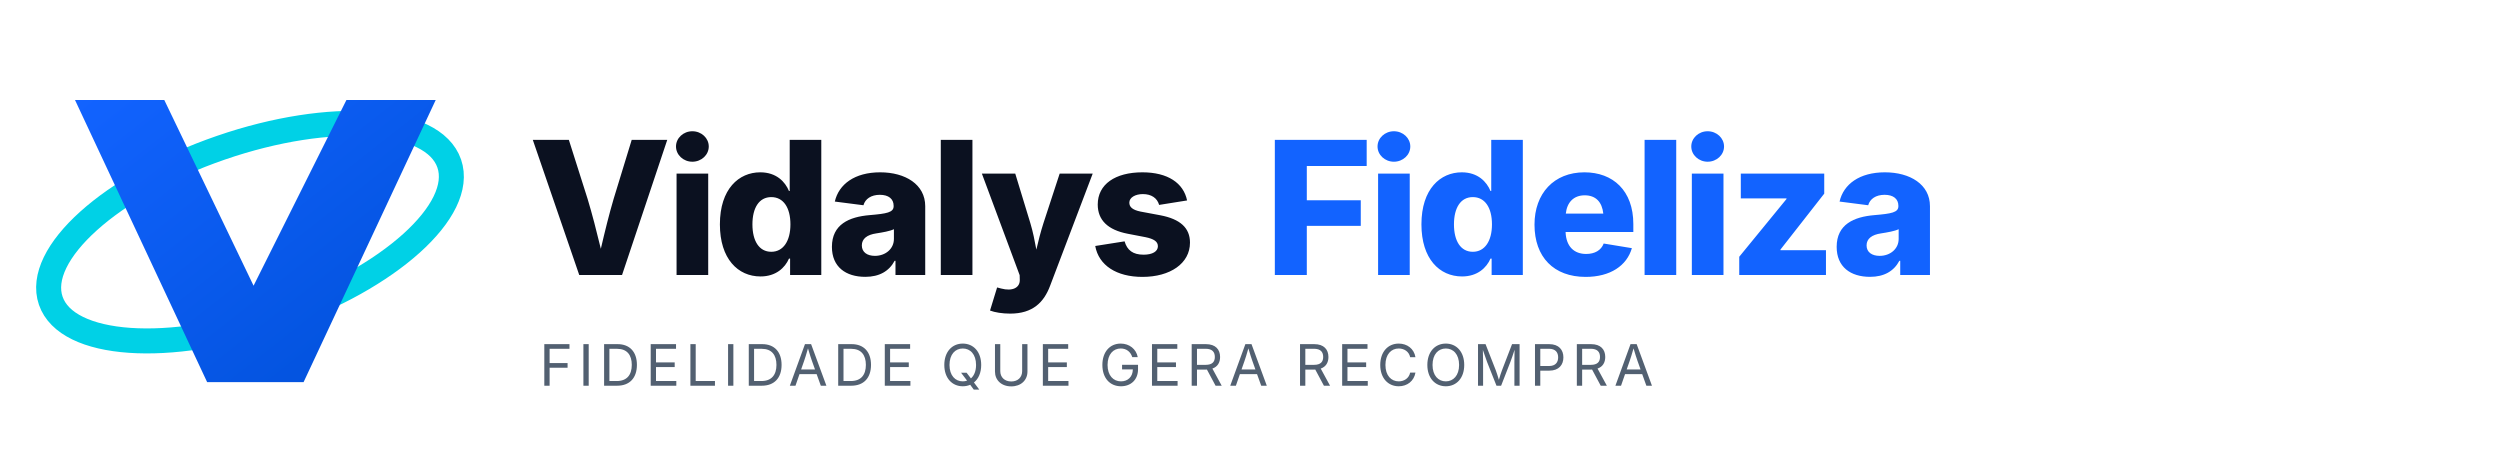
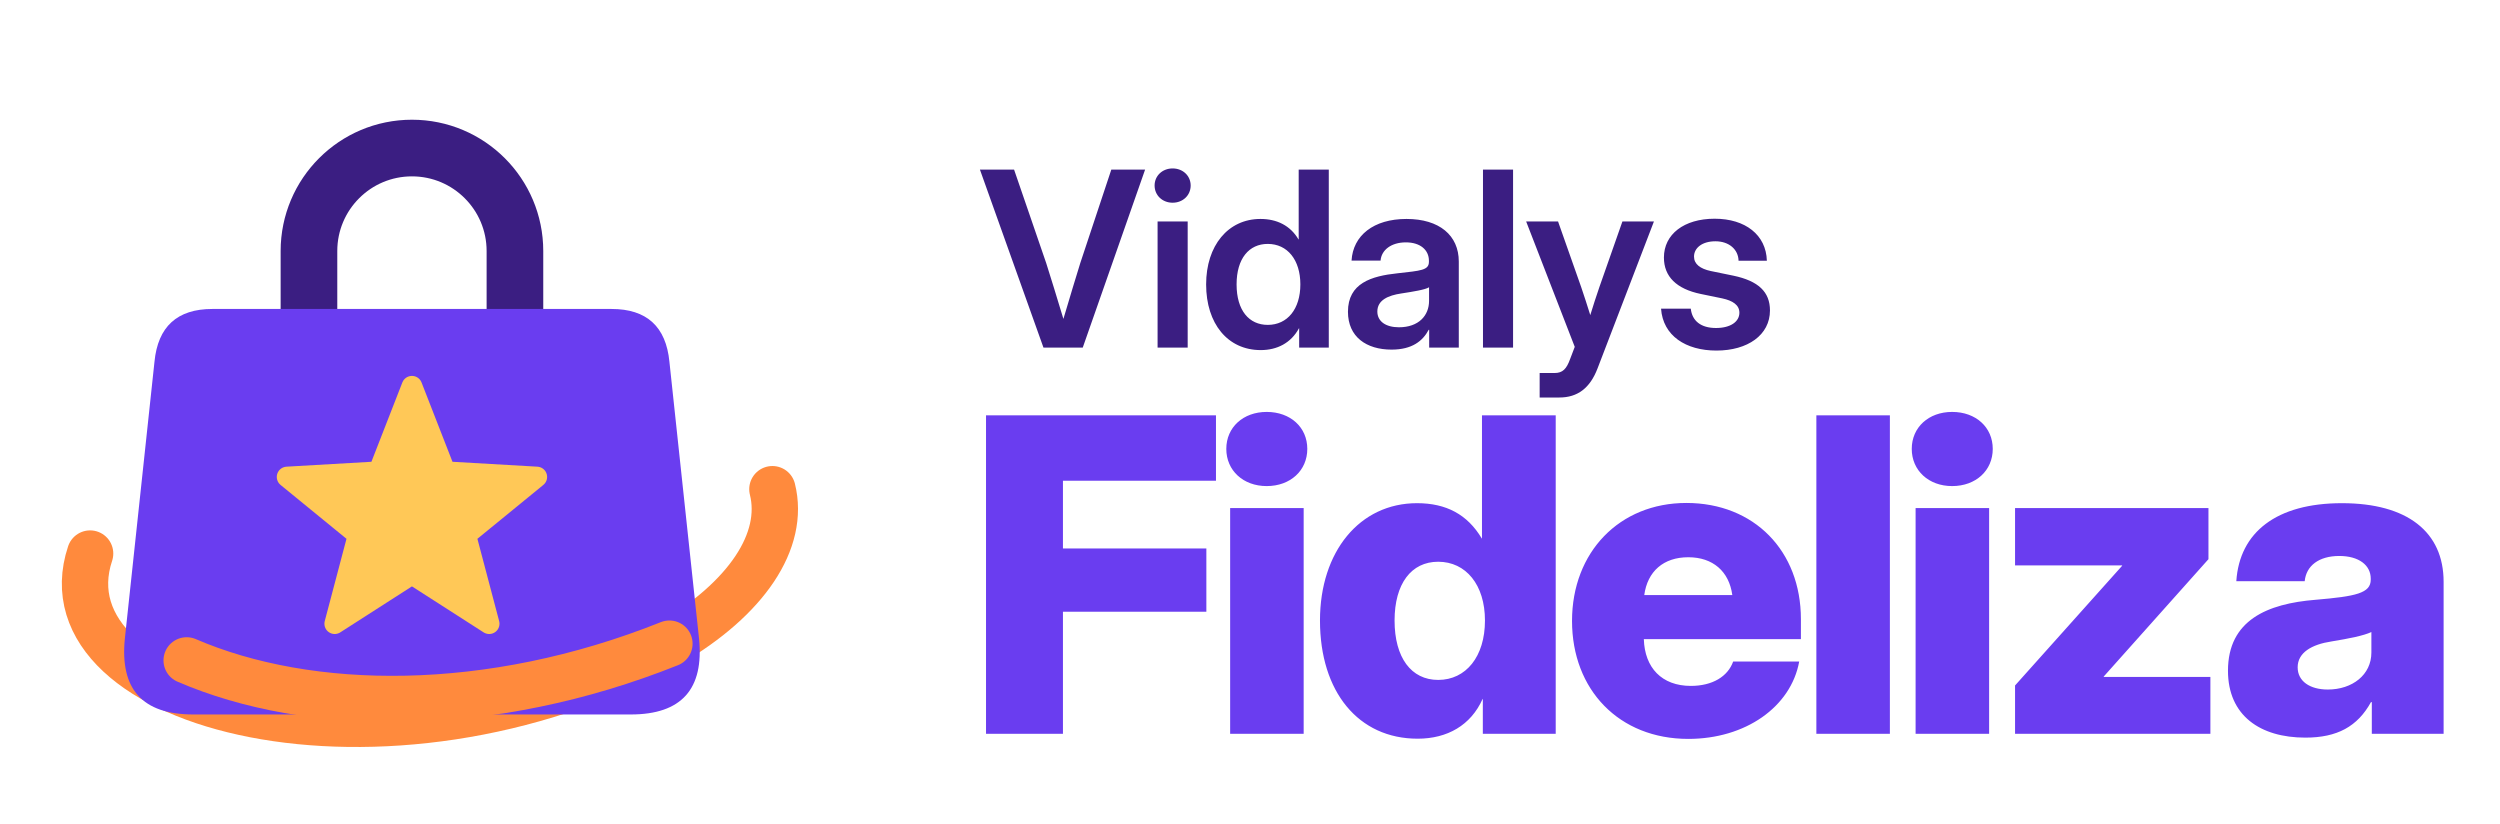
- <svg xmlns="http://www.w3.org/2000/svg" viewBox="0 0 700 130" width="700" height="130" role="img" aria-labelledby="t d">
-   <defs>
-     <linearGradient id="blue" x1="0" y1="0" x2="1" y2="1">
-       <stop stop-color="#1263FF" />
-       <stop offset="1" stop-color="#0050D8" />
-     </linearGradient>
-   </defs>
-   <g transform="translate(8 4)">
-     <ellipse cx="62" cy="61" rx="59" ry="25" transform="rotate(-19 62 61)" fill="none" stroke="#00D1E6" stroke-width="7" stroke-linecap="round" />
-     <path d="M13 24L38 24 63 76 89 24 114 24 77 103 50 103Z" fill="url(#blue)" />
+ <svg xmlns="http://www.w3.org/2000/svg" viewBox="0 0 194.2 64" role="img" aria-label="Vidalys Fideliza">
+   <g>
+     <path d="M7 43 C 3 55, 30 62, 52 50 C 58 46.5, 61 42, 60 38" fill="none" stroke="#FF8A3D" stroke-width="3.6" stroke-linecap="round" />
+     <path d="M24 25 V19.5 a8 8 0 0 1 16 0 V25" fill="none" stroke="#3B1E82" stroke-width="4.4" stroke-linecap="round" />
+     <path d="M16.5 24 H47.5 Q51.6 24 52 28.1 L54.3 49.6 Q54.9 55.5 49 55.5 H15 Q9.1 55.5 9.7 49.6 L12 28.1 Q12.4 24 16.5 24 Z" fill="#6A3DF0" />
+     <path d="M32.00,30.00 L34.59,36.64 L41.70,37.05 L36.18,41.56 L38.00,48.45 L32.00,44.60 L26.00,48.45 L27.82,41.56 L22.30,37.05 L29.41,36.64 Z" fill="#FFC857" stroke="#FFC857" stroke-width="1.6" stroke-linejoin="round" />
+     <path d="M14.5 51.3 C 24 55.4, 38 55.6, 52 50" fill="none" stroke="#FF8A3D" stroke-width="3.6" stroke-linecap="round" />
  </g>
-   <text x="148" y="77" font-size="52" font-weight="780" fill="#0B1120" font-family="Manrope,Inter,Arial,sans-serif" letter-spacing="-1.5">Vidalys</text>
-   <text x="354" y="77" font-size="52" font-weight="780" fill="#1263FF" font-family="Manrope,Inter,Arial,sans-serif" letter-spacing="-1.5">Fideliza</text>
-   <text x="151" y="108" font-size="16" letter-spacing="1.5" fill="#526071" font-family="Inter,Arial,sans-serif">FIDELIDADE QUE GERA RECOMPRA</text>
+   <path d="M81.056 27.0H84.108L88.951 13.177H86.326L83.914 20.441C83.552 21.61 83.125 23.02 82.605 24.773C82.077 23.02 81.641 21.61 81.27 20.441L78.774 13.177H76.121ZM89.921 27.0H92.259V17.203H89.921ZM91.09 15.747C91.888 15.747 92.491 15.171 92.491 14.411C92.491 13.659 91.888 13.084 91.09 13.084C90.292 13.084 89.689 13.659 89.689 14.411C89.689 15.171 90.292 15.747 91.09 15.747ZM97.932 27.195C99.212 27.195 100.288 26.638 100.901 25.506H100.919V27.0H103.22V13.177H100.882V18.595H100.864C100.233 17.519 99.184 17.008 97.913 17.008C95.399 17.008 93.692 19.077 93.692 22.092C93.692 25.145 95.371 27.195 97.932 27.195ZM98.479 25.237C97.032 25.237 96.058 24.124 96.058 22.092C96.058 20.07 97.032 18.947 98.479 18.947C100.01 18.947 101.012 20.19 101.012 22.092C101.012 24.003 100.01 25.237 98.479 25.237ZM108.096 27.158C109.691 27.158 110.517 26.49 110.981 25.618H111.018V27.0H113.319V20.32C113.319 18.279 111.806 17.008 109.255 17.008C106.695 17.008 105.099 18.298 104.988 20.246H107.242C107.307 19.42 108.068 18.827 109.209 18.827C110.331 18.827 110.999 19.42 110.999 20.255V20.33C110.999 20.998 110.378 21.025 108.559 21.229C106.537 21.443 104.709 21.99 104.709 24.217C104.709 26.174 106.147 27.158 108.096 27.158ZM108.671 25.423C107.65 25.423 106.992 24.968 106.992 24.198C106.992 23.308 107.845 22.946 108.847 22.797C109.812 22.649 110.721 22.5 111.009 22.315V23.373C111.009 24.514 110.201 25.423 108.671 25.423ZM117.535 13.177H115.198V27.0H117.535ZM119.6 30.878H121.131C122.55 30.878 123.515 30.145 124.099 28.614L128.478 17.203H126.029L124.238 22.306C123.988 23.029 123.756 23.753 123.533 24.477C123.311 23.753 123.07 23.029 122.828 22.306L121.029 17.203H118.551L122.327 26.944L121.966 27.891C121.687 28.661 121.39 28.976 120.759 28.976H119.6ZM133.335 27.232C135.756 27.232 137.491 26.026 137.491 24.115C137.491 22.677 136.591 21.823 134.652 21.415L132.89 21.053C132.073 20.877 131.591 20.515 131.591 19.931C131.591 19.263 132.222 18.743 133.252 18.743C134.318 18.743 135.033 19.383 135.051 20.255H137.25C137.194 18.242 135.571 16.99 133.196 16.99C130.802 16.99 129.253 18.205 129.253 20.005C129.253 21.489 130.236 22.445 132.11 22.834L133.78 23.178C134.606 23.354 135.116 23.697 135.116 24.291C135.116 24.987 134.43 25.479 133.298 25.479C132.129 25.479 131.443 24.931 131.34 23.976H129.03C129.179 26.082 130.951 27.232 133.335 27.232Z" fill="#3B1E82" />
+   <path d="M76.594 57.0H82.57V47.521H93.71V42.606H82.57V37.344H94.457V32.264H76.594ZM95.558 57.0H101.269V39.469H95.558ZM98.397 37.759C100.24 37.759 101.551 36.547 101.551 34.87C101.551 33.193 100.24 31.998 98.397 31.998C96.571 31.998 95.259 33.193 95.259 34.87C95.259 36.547 96.571 37.759 98.397 37.759ZM110.123 57.382C112.431 57.382 114.257 56.336 115.17 54.294H115.186V57.0H120.848V32.264H115.12V41.826H115.103C113.991 39.967 112.348 39.087 110.073 39.087C105.624 39.087 102.536 42.839 102.536 48.201C102.536 53.746 105.524 57.382 110.123 57.382ZM111.717 52.816C109.625 52.816 108.33 51.09 108.33 48.201C108.33 45.346 109.625 43.636 111.717 43.636C113.875 43.636 115.352 45.429 115.352 48.201C115.352 51.007 113.875 52.816 111.717 52.816ZM131.146 57.398C135.578 57.398 139.115 54.925 139.762 51.389H134.632C134.217 52.551 133.022 53.281 131.345 53.281C129.087 53.281 127.759 51.87 127.693 49.646H139.895V48.102C139.895 42.789 136.259 39.07 130.996 39.07C125.8 39.07 122.115 42.889 122.115 48.234C122.115 53.58 125.767 57.398 131.146 57.398ZM127.726 46.226C127.975 44.383 129.22 43.287 131.146 43.287C133.055 43.287 134.317 44.383 134.566 46.226ZM146.806 32.264H141.095V57.0H146.806ZM148.804 57.0H154.515V39.469H148.804ZM151.643 37.759C153.486 37.759 154.797 36.547 154.797 34.87C154.797 33.193 153.486 31.998 151.643 31.998C149.817 31.998 148.505 33.193 148.505 34.87C148.505 36.547 149.817 37.759 151.643 37.759ZM156.529 57.0H171.703V52.584H163.419V52.551L171.553 43.437V39.469H156.529V43.918H164.846V43.951L156.529 53.248ZM179.079 57.299C181.553 57.299 183.13 56.436 184.176 54.543H184.242V57.0H189.82V45.196C189.82 41.328 187.015 39.087 181.918 39.087C176.838 39.087 173.966 41.345 173.717 45.146H179.029C179.146 43.951 180.125 43.188 181.719 43.188C183.23 43.188 184.159 43.901 184.159 44.947V45.03C184.159 46.076 183.014 46.325 179.876 46.591C176.141 46.89 173.069 48.168 173.069 52.103C173.069 55.589 175.576 57.299 179.079 57.299ZM180.822 53.563C179.428 53.563 178.482 52.916 178.482 51.837C178.482 50.691 179.577 50.061 181.105 49.828C182.516 49.596 183.595 49.38 184.209 49.098V50.691C184.209 52.418 182.732 53.563 180.822 53.563Z" fill="#6A3DF0" />
</svg>
